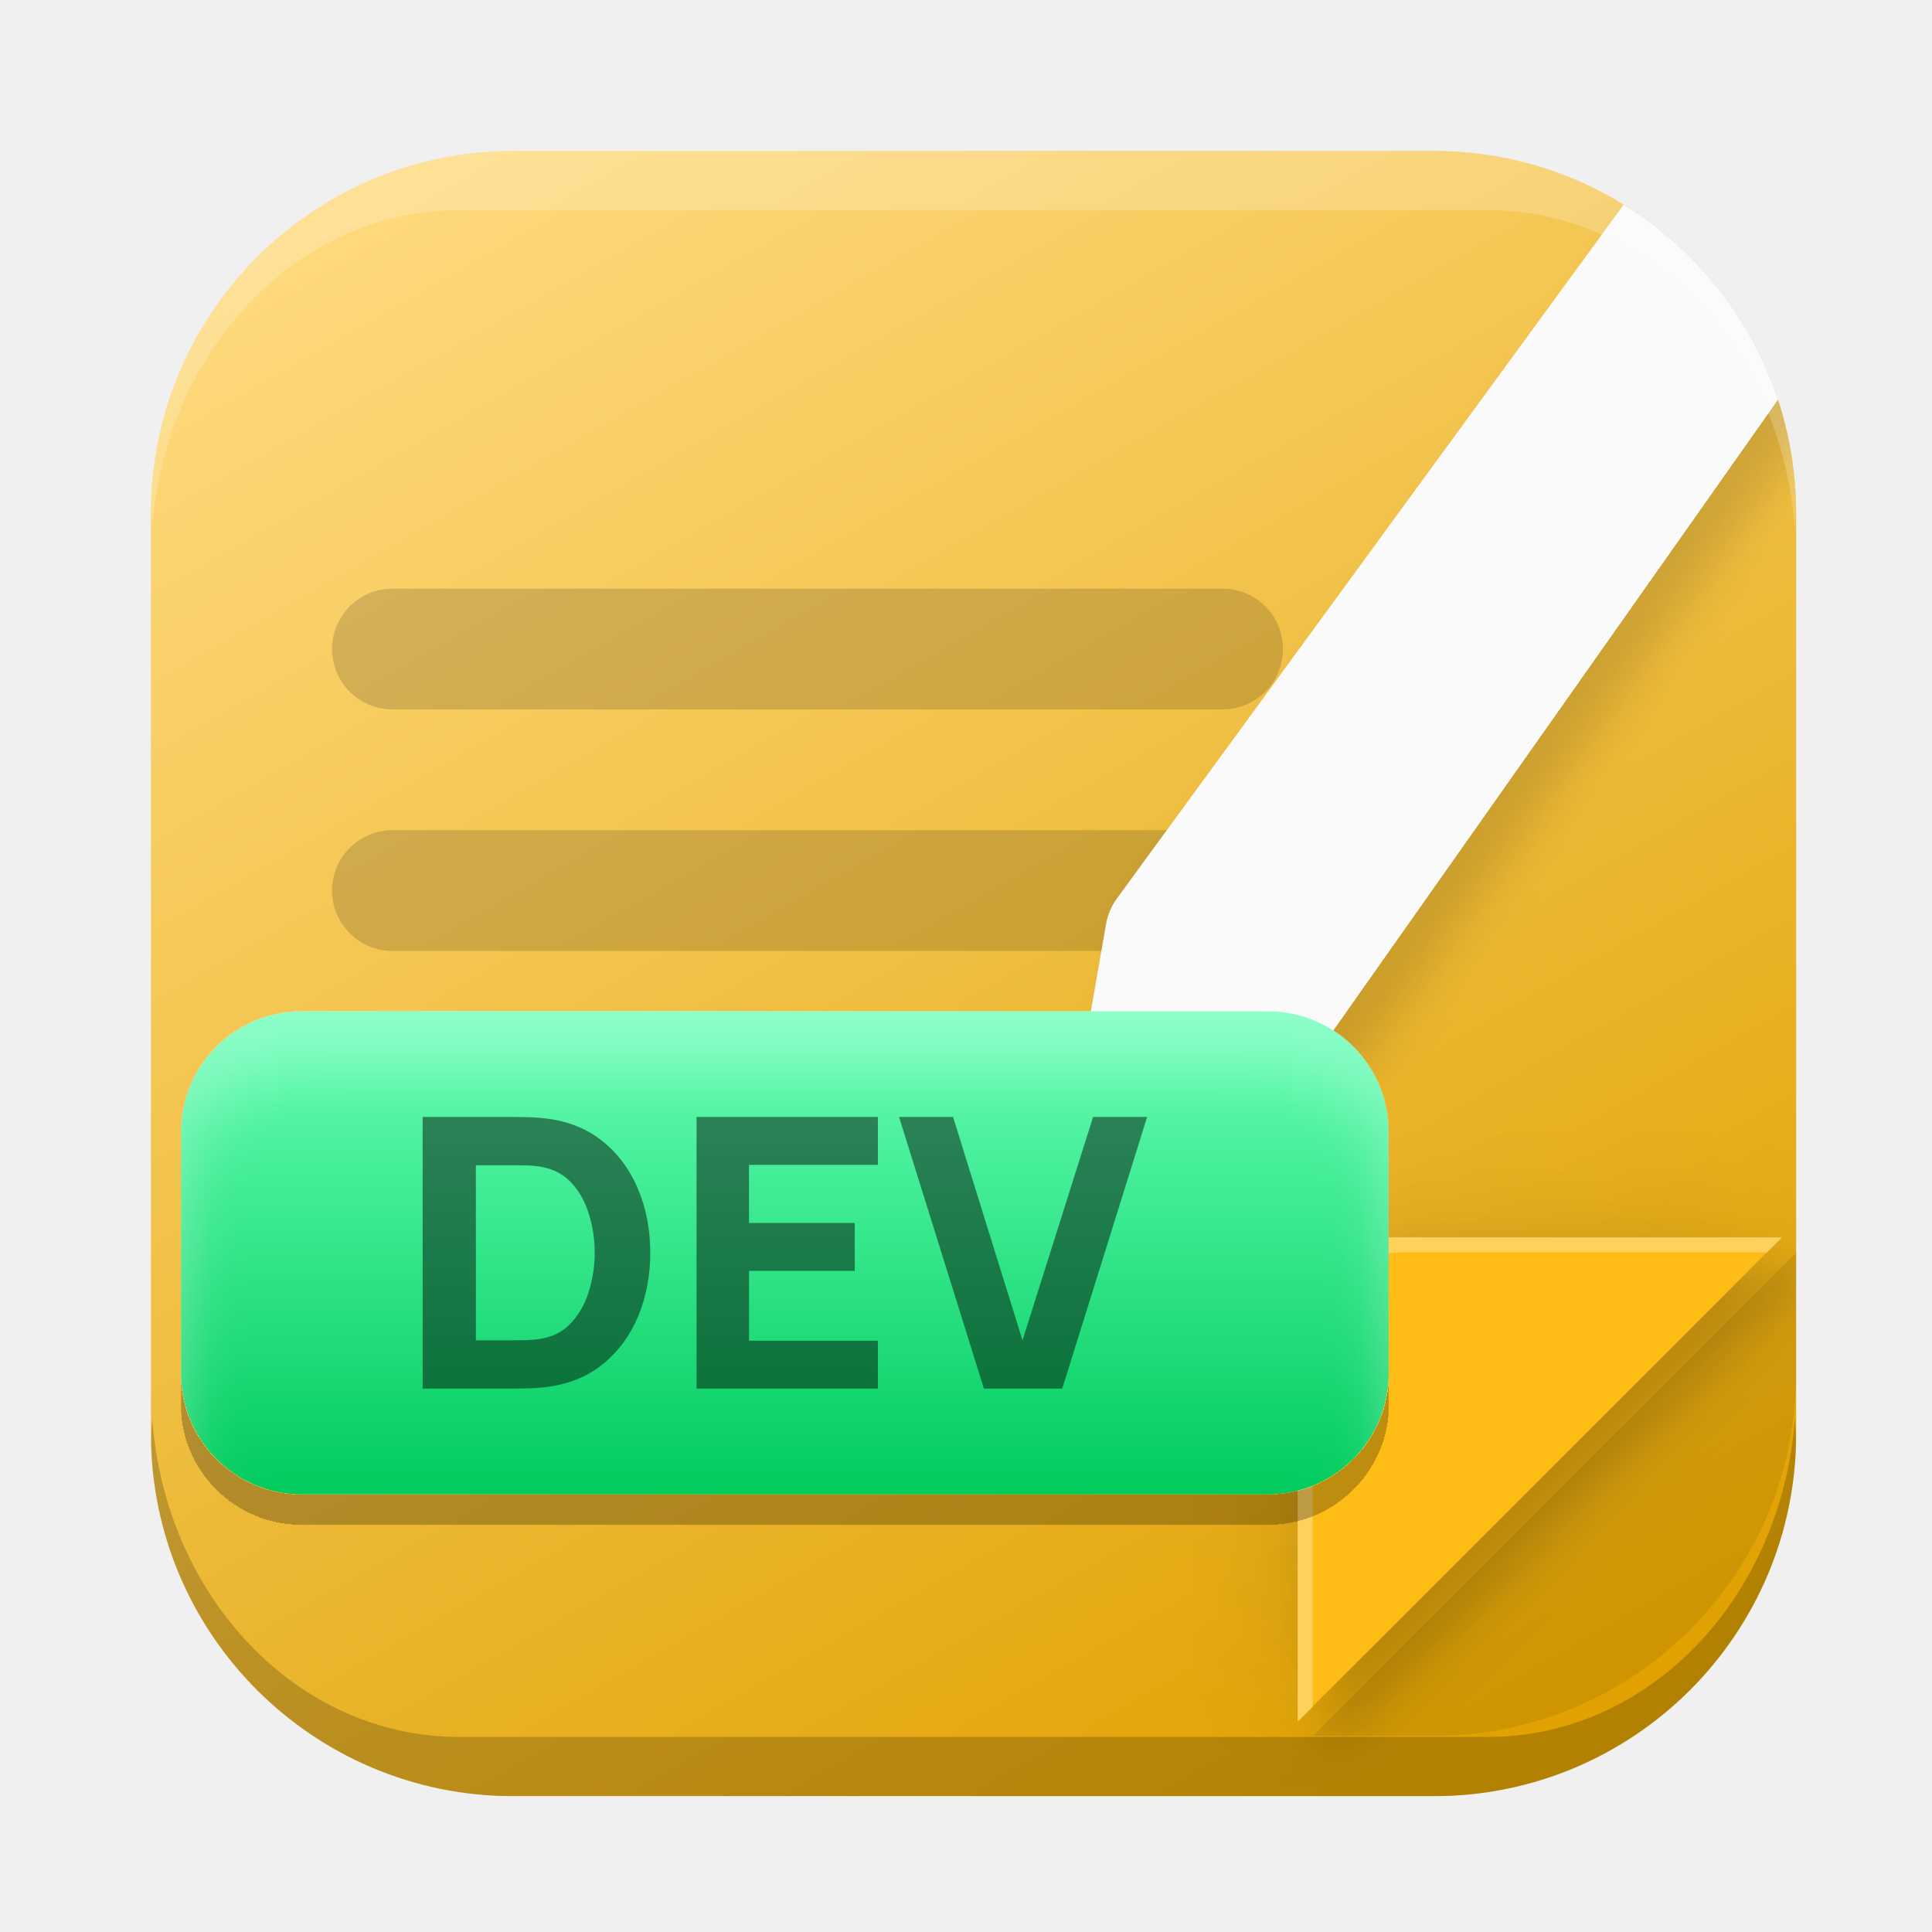
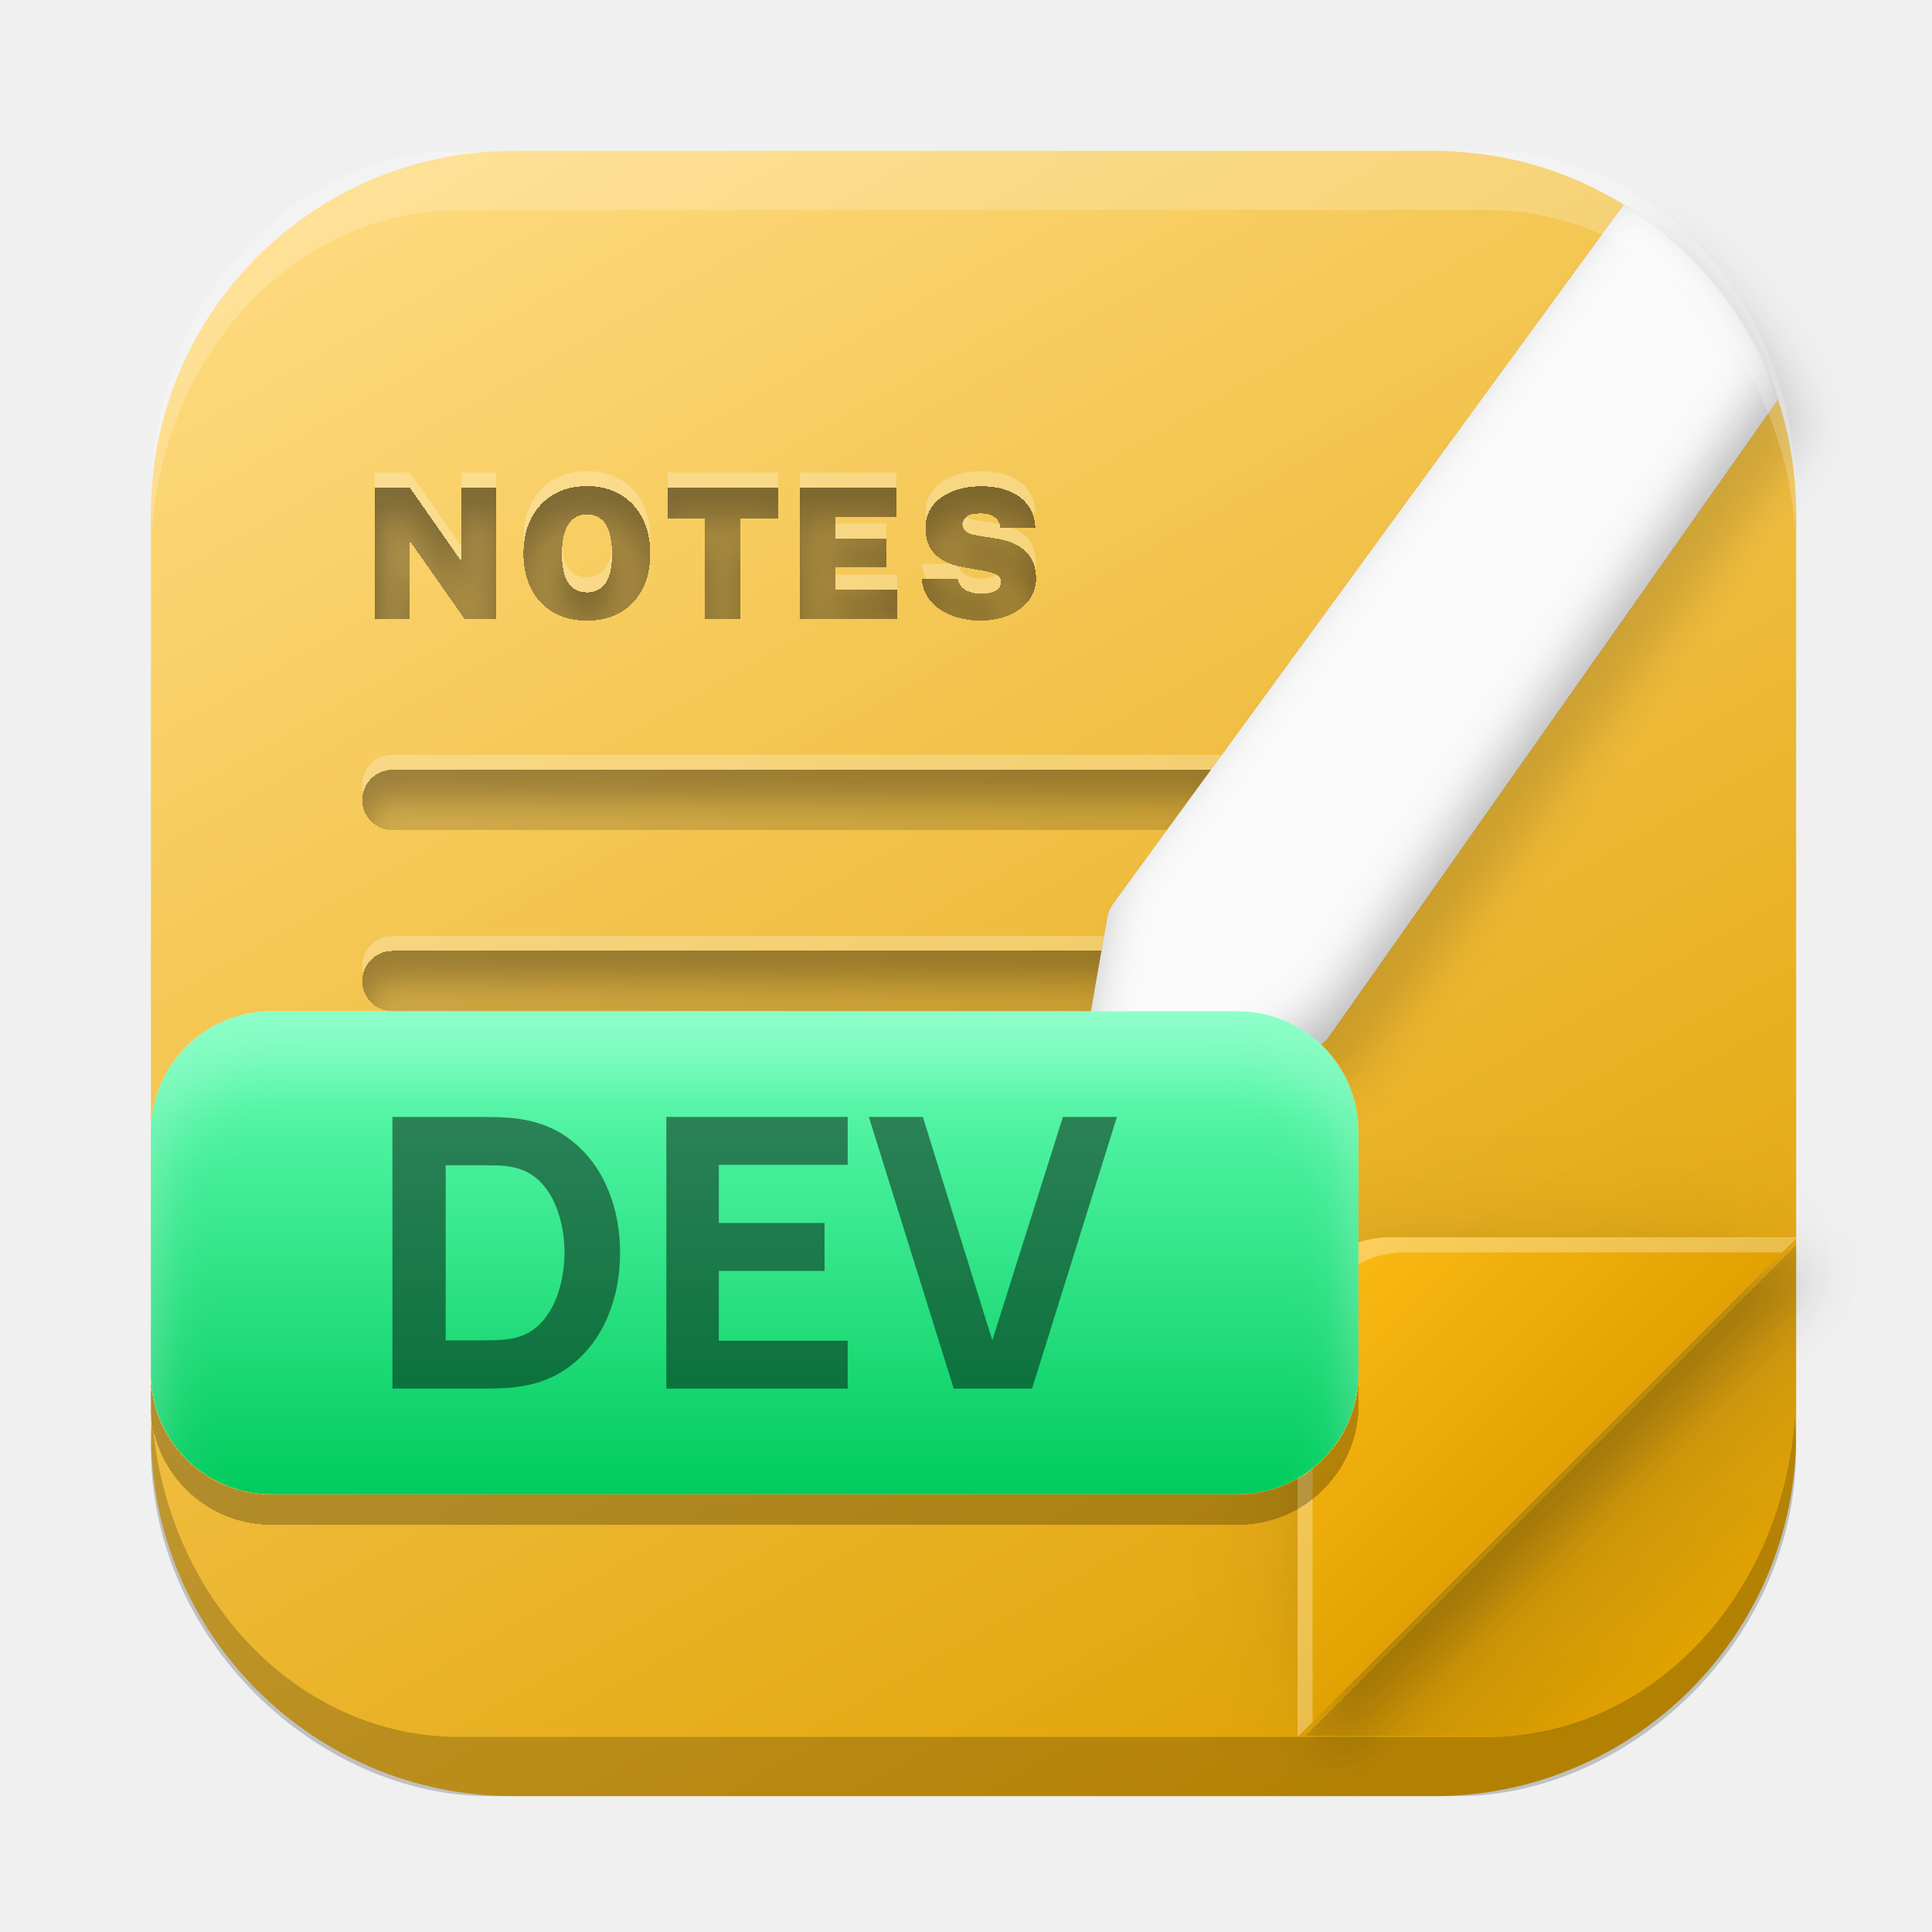
<svg xmlns="http://www.w3.org/2000/svg" width="128" height="128" viewBox="0 0 128 128" fill="none">
-   <rect x="10" y="10" width="109" height="109" rx="24" fill="url(#paint0_linear_1176_451)" />
-   <rect x="22" y="39" width="63" height="8" rx="4" fill="black" fill-opacity="0.15" />
-   <rect x="22" y="55" width="63" height="8" rx="4" fill="black" fill-opacity="0.15" />
-   <rect x="22" y="71" width="54" height="8" rx="4" fill="black" fill-opacity="0.15" />
-   <rect x="22" y="87" width="41" height="8" rx="4" fill="black" fill-opacity="0.15" />
-   <mask id="mask0_1176_451" style="mask-type:alpha" maskUnits="userSpaceOnUse" x="10" y="10" width="109" height="109">
-     <rect x="10" y="10" width="109" height="109" rx="24" fill="#D9D9D9" />
-   </mask>
-   <g mask="url(#mask0_1176_451)">
-     <g filter="url(#filter0_ddi_1176_451)">
-       <path d="M86 88V114L118 82H92C88.686 82 86 84.686 86 88Z" fill="#FEBC16" />
+   <g clip-path="url(#clip0_1176_451)">
+     <rect x="10" y="10" width="109" height="109" rx="24" fill="url(#paint0_linear_1176_451)" />
+     <g filter="url(#filter0_di_1176_451)">
+       <rect x="24" y="51" width="63" height="4" rx="2" fill="black" fill-opacity="0.15" shape-rendering="crispEdges" />
    </g>
-     <path d="M119 91V83L87 115H95C108.255 115 119 104.255 119 91Z" fill="black" fill-opacity="0.08" />
-     <path d="M73.993 59.534L115.116 3.234C116.42 1.449 118.926 1.06 120.71 2.367L126.831 6.851C128.591 8.14 128.993 10.6 127.737 12.383L88.264 68.377C87.952 68.82 87.553 69.195 87.092 69.479L77.566 75.343C74.63 77.15 70.936 74.644 71.529 71.248L73.283 61.205C73.389 60.601 73.632 60.029 73.993 59.534Z" fill="#FAFAFA" />
-     <g filter="url(#filter1_d_1176_451)">
-       <path d="M73.993 59.534L115.116 3.234C116.42 1.449 118.926 1.06 120.71 2.367L126.831 6.851C128.591 8.14 128.993 10.6 127.737 12.383L88.264 68.377C87.952 68.82 87.553 69.195 87.092 69.479L77.566 75.343C74.63 77.15 70.936 74.644 71.529 71.248L73.283 61.205C73.389 60.601 73.632 60.029 73.993 59.534Z" fill="white" fill-opacity="0.01" shape-rendering="crispEdges" />
+     <g filter="url(#filter1_di_1176_451)">
+       <rect x="24" y="63" width="63" height="4" rx="2" fill="black" fill-opacity="0.15" shape-rendering="crispEdges" />
    </g>
    <g filter="url(#filter2_di_1176_451)">
-       <rect x="12" y="67" width="80" height="32" rx="8" fill="url(#paint1_linear_1176_451)" />
+       <rect x="24" y="75" width="54" height="4" rx="2" fill="black" fill-opacity="0.15" shape-rendering="crispEdges" />
+     </g>
+     <g filter="url(#filter3_di_1176_451)">
+       <rect x="24" y="87" width="41" height="4" rx="2" fill="black" fill-opacity="0.15" shape-rendering="crispEdges" />
+     </g>
+     <g filter="url(#filter4_di_1176_451)">
+       <path d="M24.81 41V32.324H27.162L30.546 37.16V32.324H32.88V41H30.774L27.144 35.828V41H24.81ZM38.893 41.12C38.033 41.12 37.287 40.938 36.655 40.574C36.027 40.206 35.541 39.69 35.197 39.026C34.853 38.362 34.681 37.58 34.681 36.68C34.681 35.776 34.855 34.99 35.203 34.322C35.555 33.65 36.047 33.13 36.679 32.762C37.311 32.39 38.049 32.204 38.893 32.204C39.733 32.204 40.467 32.39 41.095 32.762C41.723 33.13 42.211 33.65 42.559 34.322C42.907 34.99 43.081 35.776 43.081 36.68C43.081 37.576 42.909 38.358 42.565 39.026C42.225 39.69 41.741 40.206 41.113 40.574C40.485 40.938 39.745 41.12 38.893 41.12ZM38.893 39.248C39.213 39.248 39.497 39.168 39.745 39.008C39.997 38.844 40.193 38.578 40.333 38.21C40.477 37.838 40.549 37.34 40.549 36.716C40.549 36.072 40.477 35.558 40.333 35.174C40.193 34.786 39.997 34.506 39.745 34.334C39.497 34.162 39.213 34.076 38.893 34.076C38.573 34.076 38.287 34.162 38.035 34.334C37.787 34.506 37.591 34.786 37.447 35.174C37.303 35.558 37.231 36.072 37.231 36.716C37.231 37.34 37.303 37.838 37.447 38.21C37.591 38.578 37.787 38.844 38.035 39.008C38.287 39.168 38.573 39.248 38.893 39.248ZM46.713 41V34.376H44.253V32.324H51.537V34.376H49.053V41H46.713ZM53.004 41V32.324H59.412L59.4 34.256H55.356V35.696H58.74V37.58H55.338V39.056H59.424V41H53.004ZM64.917 41.12C64.469 41.12 64.025 41.064 63.585 40.952C63.149 40.84 62.747 40.67 62.379 40.442C62.015 40.214 61.715 39.928 61.479 39.584C61.243 39.236 61.107 38.828 61.071 38.36H63.447C63.491 38.564 63.579 38.738 63.711 38.882C63.843 39.026 64.021 39.138 64.245 39.218C64.473 39.294 64.745 39.332 65.061 39.332C65.249 39.332 65.439 39.31 65.631 39.266C65.823 39.218 65.983 39.14 66.111 39.032C66.243 38.92 66.309 38.768 66.309 38.576C66.309 38.324 66.205 38.152 65.997 38.06C65.789 37.964 65.543 37.89 65.259 37.838L63.777 37.574C63.261 37.482 62.819 37.328 62.451 37.112C62.083 36.892 61.801 36.606 61.605 36.254C61.413 35.902 61.317 35.48 61.317 34.988C61.317 34.404 61.479 33.906 61.803 33.494C62.127 33.078 62.567 32.762 63.123 32.546C63.679 32.326 64.303 32.216 64.995 32.216C65.751 32.216 66.393 32.332 66.921 32.564C67.453 32.796 67.861 33.118 68.145 33.53C68.429 33.942 68.577 34.416 68.589 34.952H66.273C66.249 34.732 66.181 34.554 66.069 34.418C65.957 34.282 65.805 34.182 65.613 34.118C65.425 34.05 65.197 34.016 64.929 34.016C64.497 34.016 64.195 34.092 64.023 34.244C63.851 34.396 63.765 34.56 63.765 34.736C63.765 34.916 63.835 35.07 63.975 35.198C64.119 35.322 64.373 35.414 64.737 35.474L66.027 35.684C66.631 35.78 67.125 35.948 67.509 36.188C67.897 36.428 68.183 36.728 68.367 37.088C68.551 37.448 68.643 37.86 68.643 38.324C68.643 38.888 68.479 39.38 68.151 39.8C67.827 40.216 67.385 40.54 66.825 40.772C66.265 41.004 65.629 41.12 64.917 41.12Z" fill="black" fill-opacity="0.32" shape-rendering="crispEdges" />
+     </g>
+     <g filter="url(#filter5_ddi_1176_451)">
+       <path d="M86 88V115L119 82H92C88.686 82 86 84.686 86 88Z" fill="url(#paint1_linear_1176_451)" />
+     </g>
+     <g filter="url(#filter6_di_1176_451)">
+       <path d="M107.576 13.557C112.348 16.498 116.011 21.063 117.797 26.482L88.028 68.713C87.872 68.934 87.673 69.122 87.442 69.264L73.783 77.671C72.315 78.575 70.468 77.322 70.764 75.624L73.363 60.746C73.416 60.444 73.538 60.159 73.719 59.911L107.576 13.557Z" fill="#FAFAFA" />
+     </g>
+     <path d="M10.086 94C10.038 94.647 10 95.299 10 95.961C10 108.724 21.115 119 32.438 119H96.562C107.885 119 119 108.724 119 95.961C119 95.299 118.962 94.647 118.914 94C118.035 105.837 109.298 115.078 98.562 115.078H30.438C19.702 115.078 10.965 105.837 10.086 94Z" fill="black" fill-opacity="0.2" />
+     <path d="M10.086 35C10.038 34.352 10 33.701 10 33.039C10 20.276 19.115 10 30.438 10H98.562C109.885 10 119 20.276 119 33.039C119 33.701 118.962 34.352 118.914 35C118.035 23.163 109.298 13.922 98.562 13.922H30.438C19.702 13.922 10.965 23.163 10.086 35Z" fill="white" fill-opacity="0.2" />
+     <path fill-rule="evenodd" clip-rule="evenodd" d="M86.5 115L119 82.5V93C119 101 114 107 114 107C114 107 108.5 115 100 115H86.5Z" fill="url(#paint2_linear_1176_451)" fill-opacity="0.32" />
+     <g filter="url(#filter7_di_1176_451)">
+       <rect x="10" y="67" width="80" height="32" rx="8" fill="url(#paint3_linear_1176_451)" />
    </g>
    <g style="mix-blend-mode:hard-light">
-       <path d="M28 92V74H33.956C34.101 74 34.399 74.004 34.851 74.013C35.302 74.021 35.737 74.05 36.154 74.1C37.637 74.275 38.894 74.779 39.925 75.612C40.956 76.446 41.739 77.504 42.276 78.787C42.813 80.071 43.081 81.475 43.081 83C43.081 84.525 42.813 85.929 42.276 87.213C41.739 88.496 40.956 89.554 39.925 90.388C38.894 91.221 37.637 91.725 36.154 91.9C35.737 91.95 35.302 91.979 34.851 91.987C34.399 91.996 34.101 92 33.956 92H28ZM31.527 88.8H33.956C34.186 88.8 34.497 88.796 34.889 88.787C35.281 88.771 35.634 88.733 35.95 88.675C36.751 88.517 37.403 88.15 37.905 87.575C38.416 87 38.791 86.308 39.03 85.5C39.277 84.692 39.401 83.858 39.401 83C39.401 82.1 39.273 81.246 39.017 80.438C38.77 79.629 38.391 78.946 37.88 78.388C37.368 77.829 36.725 77.475 35.95 77.325C35.634 77.258 35.281 77.221 34.889 77.213C34.497 77.204 34.186 77.2 33.956 77.2H31.527V88.8Z" fill="#444444" />
-       <path d="M46.148 92V74H58.162V77.175H49.624V81.025H56.628V84.2H49.624V88.825H58.162V92H46.148Z" fill="#444444" />
-       <path d="M65.187 92L59.564 74H63.142L67.743 88.8L72.421 74H76L70.376 92H65.187Z" fill="#444444" />
+       <path d="M26 92V74H31.956C32.101 74 32.399 74.004 32.851 74.013C33.302 74.021 33.737 74.05 34.154 74.1C35.637 74.275 36.894 74.779 37.925 75.612C38.956 76.446 39.739 77.504 40.276 78.787C40.813 80.071 41.081 81.475 41.081 83C41.081 84.525 40.813 85.929 40.276 87.213C39.739 88.496 38.956 89.554 37.925 90.388C36.894 91.221 35.637 91.725 34.154 91.9C33.737 91.95 33.302 91.979 32.851 91.987C32.399 91.996 32.101 92 31.956 92H26ZM29.527 88.8H31.956C32.186 88.8 32.497 88.796 32.889 88.787C33.281 88.771 33.634 88.733 33.95 88.675C34.751 88.517 35.403 88.15 35.905 87.575C36.416 87 36.791 86.308 37.03 85.5C37.277 84.692 37.401 83.858 37.401 83C37.401 82.1 37.273 81.246 37.017 80.438C36.77 79.629 36.391 78.946 35.88 78.388C35.368 77.829 34.725 77.475 33.95 77.325C33.634 77.258 33.281 77.221 32.889 77.213C32.497 77.204 32.186 77.2 31.956 77.2H29.527V88.8Z" fill="#444444" />
+       <path d="M44.148 92V74H56.162V77.175H47.624V81.025H54.628V84.2H47.624V88.825H56.162V92H44.148Z" fill="#444444" />
+       <path d="M63.187 92L57.564 74H61.142L65.743 88.8L70.421 74H74L68.376 92H63.187Z" fill="#444444" />
    </g>
-     <path d="M10.086 35C10.038 34.352 10 33.701 10 33.039C10 20.276 19.115 10 30.438 10H98.562C109.885 10 119 20.276 119 33.039C119 33.701 118.962 34.352 118.914 35C118.035 23.163 109.298 13.922 98.562 13.922H30.438C19.702 13.922 10.965 23.163 10.086 35Z" fill="white" fill-opacity="0.2" />
-     <path d="M10.086 94C10.038 94.647 10 95.299 10 95.961C10 108.724 21.115 119 32.438 119H96.562C107.885 119 119 108.724 119 95.961C119 95.299 118.962 94.647 118.914 94C118.035 105.837 109.298 115.078 98.562 115.078H30.438C19.702 115.078 10.965 105.837 10.086 94Z" fill="black" fill-opacity="0.2" />
  </g>
  <defs>
-     <filter id="filter0_ddi_1176_451" x="79" y="75" width="46" height="46" filterUnits="userSpaceOnUse" color-interpolation-filters="sRGB">
+     <filter id="filter0_di_1176_451" x="24" y="50" width="63" height="7" filterUnits="userSpaceOnUse" color-interpolation-filters="sRGB">
+       <feFlood flood-opacity="0" result="BackgroundImageFix" />
+       <feColorMatrix in="SourceAlpha" type="matrix" values="0 0 0 0 0 0 0 0 0 0 0 0 0 0 0 0 0 0 127 0" result="hardAlpha" />
+       <feOffset dy="-1" />
+       <feComposite in2="hardAlpha" operator="out" />
+       <feColorMatrix type="matrix" values="0 0 0 0 1 0 0 0 0 1 0 0 0 0 1 0 0 0 0.25 0" />
+       <feBlend mode="normal" in2="BackgroundImageFix" result="effect1_dropShadow_1176_451" />
+       <feBlend mode="normal" in="SourceGraphic" in2="effect1_dropShadow_1176_451" result="shape" />
+       <feColorMatrix in="SourceAlpha" type="matrix" values="0 0 0 0 0 0 0 0 0 0 0 0 0 0 0 0 0 0 127 0" result="hardAlpha" />
+       <feOffset dy="2" />
+       <feGaussianBlur stdDeviation="1" />
+       <feComposite in2="hardAlpha" operator="arithmetic" k2="-1" k3="1" />
+       <feColorMatrix type="matrix" values="0 0 0 0 0 0 0 0 0 0 0 0 0 0 0 0 0 0 0.25 0" />
+       <feBlend mode="normal" in2="shape" result="effect2_innerShadow_1176_451" />
+     </filter>
+     <filter id="filter1_di_1176_451" x="24" y="62" width="63" height="7" filterUnits="userSpaceOnUse" color-interpolation-filters="sRGB">
+       <feFlood flood-opacity="0" result="BackgroundImageFix" />
+       <feColorMatrix in="SourceAlpha" type="matrix" values="0 0 0 0 0 0 0 0 0 0 0 0 0 0 0 0 0 0 127 0" result="hardAlpha" />
+       <feOffset dy="-1" />
+       <feComposite in2="hardAlpha" operator="out" />
+       <feColorMatrix type="matrix" values="0 0 0 0 1 0 0 0 0 1 0 0 0 0 1 0 0 0 0.25 0" />
+       <feBlend mode="normal" in2="BackgroundImageFix" result="effect1_dropShadow_1176_451" />
+       <feBlend mode="normal" in="SourceGraphic" in2="effect1_dropShadow_1176_451" result="shape" />
+       <feColorMatrix in="SourceAlpha" type="matrix" values="0 0 0 0 0 0 0 0 0 0 0 0 0 0 0 0 0 0 127 0" result="hardAlpha" />
+       <feOffset dy="2" />
+       <feGaussianBlur stdDeviation="1" />
+       <feComposite in2="hardAlpha" operator="arithmetic" k2="-1" k3="1" />
+       <feColorMatrix type="matrix" values="0 0 0 0 0 0 0 0 0 0 0 0 0 0 0 0 0 0 0.25 0" />
+       <feBlend mode="normal" in2="shape" result="effect2_innerShadow_1176_451" />
+     </filter>
+     <filter id="filter2_di_1176_451" x="24" y="74" width="54" height="7" filterUnits="userSpaceOnUse" color-interpolation-filters="sRGB">
+       <feFlood flood-opacity="0" result="BackgroundImageFix" />
+       <feColorMatrix in="SourceAlpha" type="matrix" values="0 0 0 0 0 0 0 0 0 0 0 0 0 0 0 0 0 0 127 0" result="hardAlpha" />
+       <feOffset dy="-1" />
+       <feComposite in2="hardAlpha" operator="out" />
+       <feColorMatrix type="matrix" values="0 0 0 0 1 0 0 0 0 1 0 0 0 0 1 0 0 0 0.25 0" />
+       <feBlend mode="normal" in2="BackgroundImageFix" result="effect1_dropShadow_1176_451" />
+       <feBlend mode="normal" in="SourceGraphic" in2="effect1_dropShadow_1176_451" result="shape" />
+       <feColorMatrix in="SourceAlpha" type="matrix" values="0 0 0 0 0 0 0 0 0 0 0 0 0 0 0 0 0 0 127 0" result="hardAlpha" />
+       <feOffset dy="2" />
+       <feGaussianBlur stdDeviation="1" />
+       <feComposite in2="hardAlpha" operator="arithmetic" k2="-1" k3="1" />
+       <feColorMatrix type="matrix" values="0 0 0 0 0 0 0 0 0 0 0 0 0 0 0 0 0 0 0.25 0" />
+       <feBlend mode="normal" in2="shape" result="effect2_innerShadow_1176_451" />
+     </filter>
+     <filter id="filter3_di_1176_451" x="24" y="86" width="41" height="7" filterUnits="userSpaceOnUse" color-interpolation-filters="sRGB">
+       <feFlood flood-opacity="0" result="BackgroundImageFix" />
+       <feColorMatrix in="SourceAlpha" type="matrix" values="0 0 0 0 0 0 0 0 0 0 0 0 0 0 0 0 0 0 127 0" result="hardAlpha" />
+       <feOffset dy="-1" />
+       <feComposite in2="hardAlpha" operator="out" />
+       <feColorMatrix type="matrix" values="0 0 0 0 1 0 0 0 0 1 0 0 0 0 1 0 0 0 0.25 0" />
+       <feBlend mode="normal" in2="BackgroundImageFix" result="effect1_dropShadow_1176_451" />
+       <feBlend mode="normal" in="SourceGraphic" in2="effect1_dropShadow_1176_451" result="shape" />
+       <feColorMatrix in="SourceAlpha" type="matrix" values="0 0 0 0 0 0 0 0 0 0 0 0 0 0 0 0 0 0 127 0" result="hardAlpha" />
+       <feOffset dy="2" />
+       <feGaussianBlur stdDeviation="1" />
+       <feComposite in2="hardAlpha" operator="arithmetic" k2="-1" k3="1" />
+       <feColorMatrix type="matrix" values="0 0 0 0 0 0 0 0 0 0 0 0 0 0 0 0 0 0 0.25 0" />
+       <feBlend mode="normal" in2="shape" result="effect2_innerShadow_1176_451" />
+     </filter>
+     <filter id="filter4_di_1176_451" x="24.81" y="31.204" width="43.833" height="11.916" filterUnits="userSpaceOnUse" color-interpolation-filters="sRGB">
+       <feFlood flood-opacity="0" result="BackgroundImageFix" />
+       <feColorMatrix in="SourceAlpha" type="matrix" values="0 0 0 0 0 0 0 0 0 0 0 0 0 0 0 0 0 0 127 0" result="hardAlpha" />
+       <feOffset dy="-1" />
+       <feComposite in2="hardAlpha" operator="out" />
+       <feColorMatrix type="matrix" values="0 0 0 0 1 0 0 0 0 1 0 0 0 0 1 0 0 0 0.25 0" />
+       <feBlend mode="normal" in2="BackgroundImageFix" result="effect1_dropShadow_1176_451" />
+       <feBlend mode="normal" in="SourceGraphic" in2="effect1_dropShadow_1176_451" result="shape" />
+       <feColorMatrix in="SourceAlpha" type="matrix" values="0 0 0 0 0 0 0 0 0 0 0 0 0 0 0 0 0 0 127 0" result="hardAlpha" />
+       <feOffset dy="2" />
+       <feGaussianBlur stdDeviation="1" />
+       <feComposite in2="hardAlpha" operator="arithmetic" k2="-1" k3="1" />
+       <feColorMatrix type="matrix" values="0 0 0 0 0 0 0 0 0 0 0 0 0 0 0 0 0 0 0.25 0" />
+       <feBlend mode="normal" in2="shape" result="effect2_innerShadow_1176_451" />
+     </filter>
+     <filter id="filter5_ddi_1176_451" x="79" y="75" width="47" height="47" filterUnits="userSpaceOnUse" color-interpolation-filters="sRGB">
      <feFlood flood-opacity="0" result="BackgroundImageFix" />
      <feColorMatrix in="SourceAlpha" type="matrix" values="0 0 0 0 0 0 0 0 0 0 0 0 0 0 0 0 0 0 127 0" result="hardAlpha" />
      <feOffset dx="2" dy="2" />
      <feGaussianBlur stdDeviation="1.5" />
      <feComposite in2="hardAlpha" operator="out" />
      <feColorMatrix type="matrix" values="0 0 0 0 0 0 0 0 0 0 0 0 0 0 0 0 0 0 0.14 0" />
      <feBlend mode="normal" in2="BackgroundImageFix" result="effect1_dropShadow_1176_451" />
      <feColorMatrix in="SourceAlpha" type="matrix" values="0 0 0 0 0 0 0 0 0 0 0 0 0 0 0 0 0 0 127 0" result="hardAlpha" />
      <feOffset />
      <feGaussianBlur stdDeviation="3.5" />
      <feComposite in2="hardAlpha" operator="out" />
      <feColorMatrix type="matrix" values="0 0 0 0 0 0 0 0 0 0 0 0 0 0 0 0 0 0 0.1 0" />
      <feBlend mode="normal" in2="effect1_dropShadow_1176_451" result="effect2_dropShadow_1176_451" />
      <feBlend mode="normal" in="SourceGraphic" in2="effect2_dropShadow_1176_451" result="shape" />
      <feColorMatrix in="SourceAlpha" type="matrix" values="0 0 0 0 0 0 0 0 0 0 0 0 0 0 0 0 0 0 127 0" result="hardAlpha" />
      <feOffset dx="1" dy="1" />
      <feComposite in2="hardAlpha" operator="arithmetic" k2="-1" k3="1" />
      <feColorMatrix type="matrix" values="0 0 0 0 1 0 0 0 0 1 0 0 0 0 1 0 0 0 0.3 0" />
      <feBlend mode="normal" in2="shape" result="effect3_innerShadow_1176_451" />
    </filter>
-     <filter id="filter1_d_1176_451" x="70.466" y="0.594" width="63.002" height="80.353" filterUnits="userSpaceOnUse" color-interpolation-filters="sRGB">
+     <filter id="filter6_di_1176_451" x="69.733" y="11.557" width="53.064" height="71.416" filterUnits="userSpaceOnUse" color-interpolation-filters="sRGB">
      <feFlood flood-opacity="0" result="BackgroundImageFix" />
      <feColorMatrix in="SourceAlpha" type="matrix" values="0 0 0 0 0 0 0 0 0 0 0 0 0 0 0 0 0 0 127 0" result="hardAlpha" />
      <feOffset dx="2" dy="2" />
      <feGaussianBlur stdDeviation="1.5" />
      <feComposite in2="hardAlpha" operator="out" />
      <feColorMatrix type="matrix" values="0 0 0 0 0 0 0 0 0 0 0 0 0 0 0 0 0 0 0.14 0" />
      <feBlend mode="normal" in2="BackgroundImageFix" result="effect1_dropShadow_1176_451" />
      <feBlend mode="normal" in="SourceGraphic" in2="effect1_dropShadow_1176_451" result="shape" />
+       <feColorMatrix in="SourceAlpha" type="matrix" values="0 0 0 0 0 0 0 0 0 0 0 0 0 0 0 0 0 0 127 0" result="hardAlpha" />
+       <feOffset dy="-2" />
+       <feGaussianBlur stdDeviation="1.5" />
+       <feComposite in2="hardAlpha" operator="arithmetic" k2="-1" k3="1" />
+       <feColorMatrix type="matrix" values="0 0 0 0 0 0 0 0 0 0 0 0 0 0 0 0 0 0 0.25 0" />
+       <feBlend mode="normal" in2="shape" result="effect2_innerShadow_1176_451" />
    </filter>
-     <filter id="filter2_di_1176_451" x="12" y="67" width="80" height="36" filterUnits="userSpaceOnUse" color-interpolation-filters="sRGB">
+     <filter id="filter7_di_1176_451" x="10" y="67" width="80" height="36" filterUnits="userSpaceOnUse" color-interpolation-filters="sRGB">
      <feFlood flood-opacity="0" result="BackgroundImageFix" />
      <feColorMatrix in="SourceAlpha" type="matrix" values="0 0 0 0 0 0 0 0 0 0 0 0 0 0 0 0 0 0 127 0" result="hardAlpha" />
      <feOffset dy="2" />
      <feComposite in2="hardAlpha" operator="out" />
      <feColorMatrix type="matrix" values="0 0 0 0 0 0 0 0 0 0 0 0 0 0 0 0 0 0 0.25 0" />
      <feBlend mode="normal" in2="BackgroundImageFix" result="effect1_dropShadow_1176_451" />
      <feBlend mode="normal" in="SourceGraphic" in2="effect1_dropShadow_1176_451" result="shape" />
      <feColorMatrix in="SourceAlpha" type="matrix" values="0 0 0 0 0 0 0 0 0 0 0 0 0 0 0 0 0 0 127 0" result="hardAlpha" />
      <feOffset dy="4" />
      <feGaussianBlur stdDeviation="2" />
      <feComposite in2="hardAlpha" operator="arithmetic" k2="-1" k3="1" />
      <feColorMatrix type="matrix" values="0 0 0 0 1 0 0 0 0 1 0 0 0 0 1 0 0 0 0.25 0" />
      <feBlend mode="normal" in2="shape" result="effect2_innerShadow_1176_451" />
    </filter>
    <linearGradient id="paint0_linear_1176_451" x1="32.141" y1="10" x2="94.305" y2="119" gradientUnits="userSpaceOnUse">
      <stop stop-color="#FED97C" />
      <stop offset="1" stop-color="#E0A101" />
    </linearGradient>
-     <linearGradient id="paint1_linear_1176_451" x1="52" y1="67" x2="52" y2="99" gradientUnits="userSpaceOnUse">
+     <linearGradient id="paint1_linear_1176_451" x1="86" y1="82" x2="103" y2="99" gradientUnits="userSpaceOnUse">
+       <stop stop-color="#FEBC16" />
+       <stop offset="1" stop-color="#E0A101" />
+     </linearGradient>
+     <linearGradient id="paint2_linear_1176_451" x1="88" y1="84" x2="113" y2="108" gradientUnits="userSpaceOnUse">
+       <stop />
+       <stop offset="1" stop-opacity="0" />
+     </linearGradient>
+     <linearGradient id="paint3_linear_1176_451" x1="50" y1="67" x2="50" y2="99" gradientUnits="userSpaceOnUse">
      <stop stop-color="#67FFB6" />
      <stop offset="1" stop-color="#00CB5D" />
    </linearGradient>
+     <clipPath id="clip0_1176_451">
+       <rect width="128" height="128" rx="24" fill="white" />
+     </clipPath>
  </defs>
</svg>
